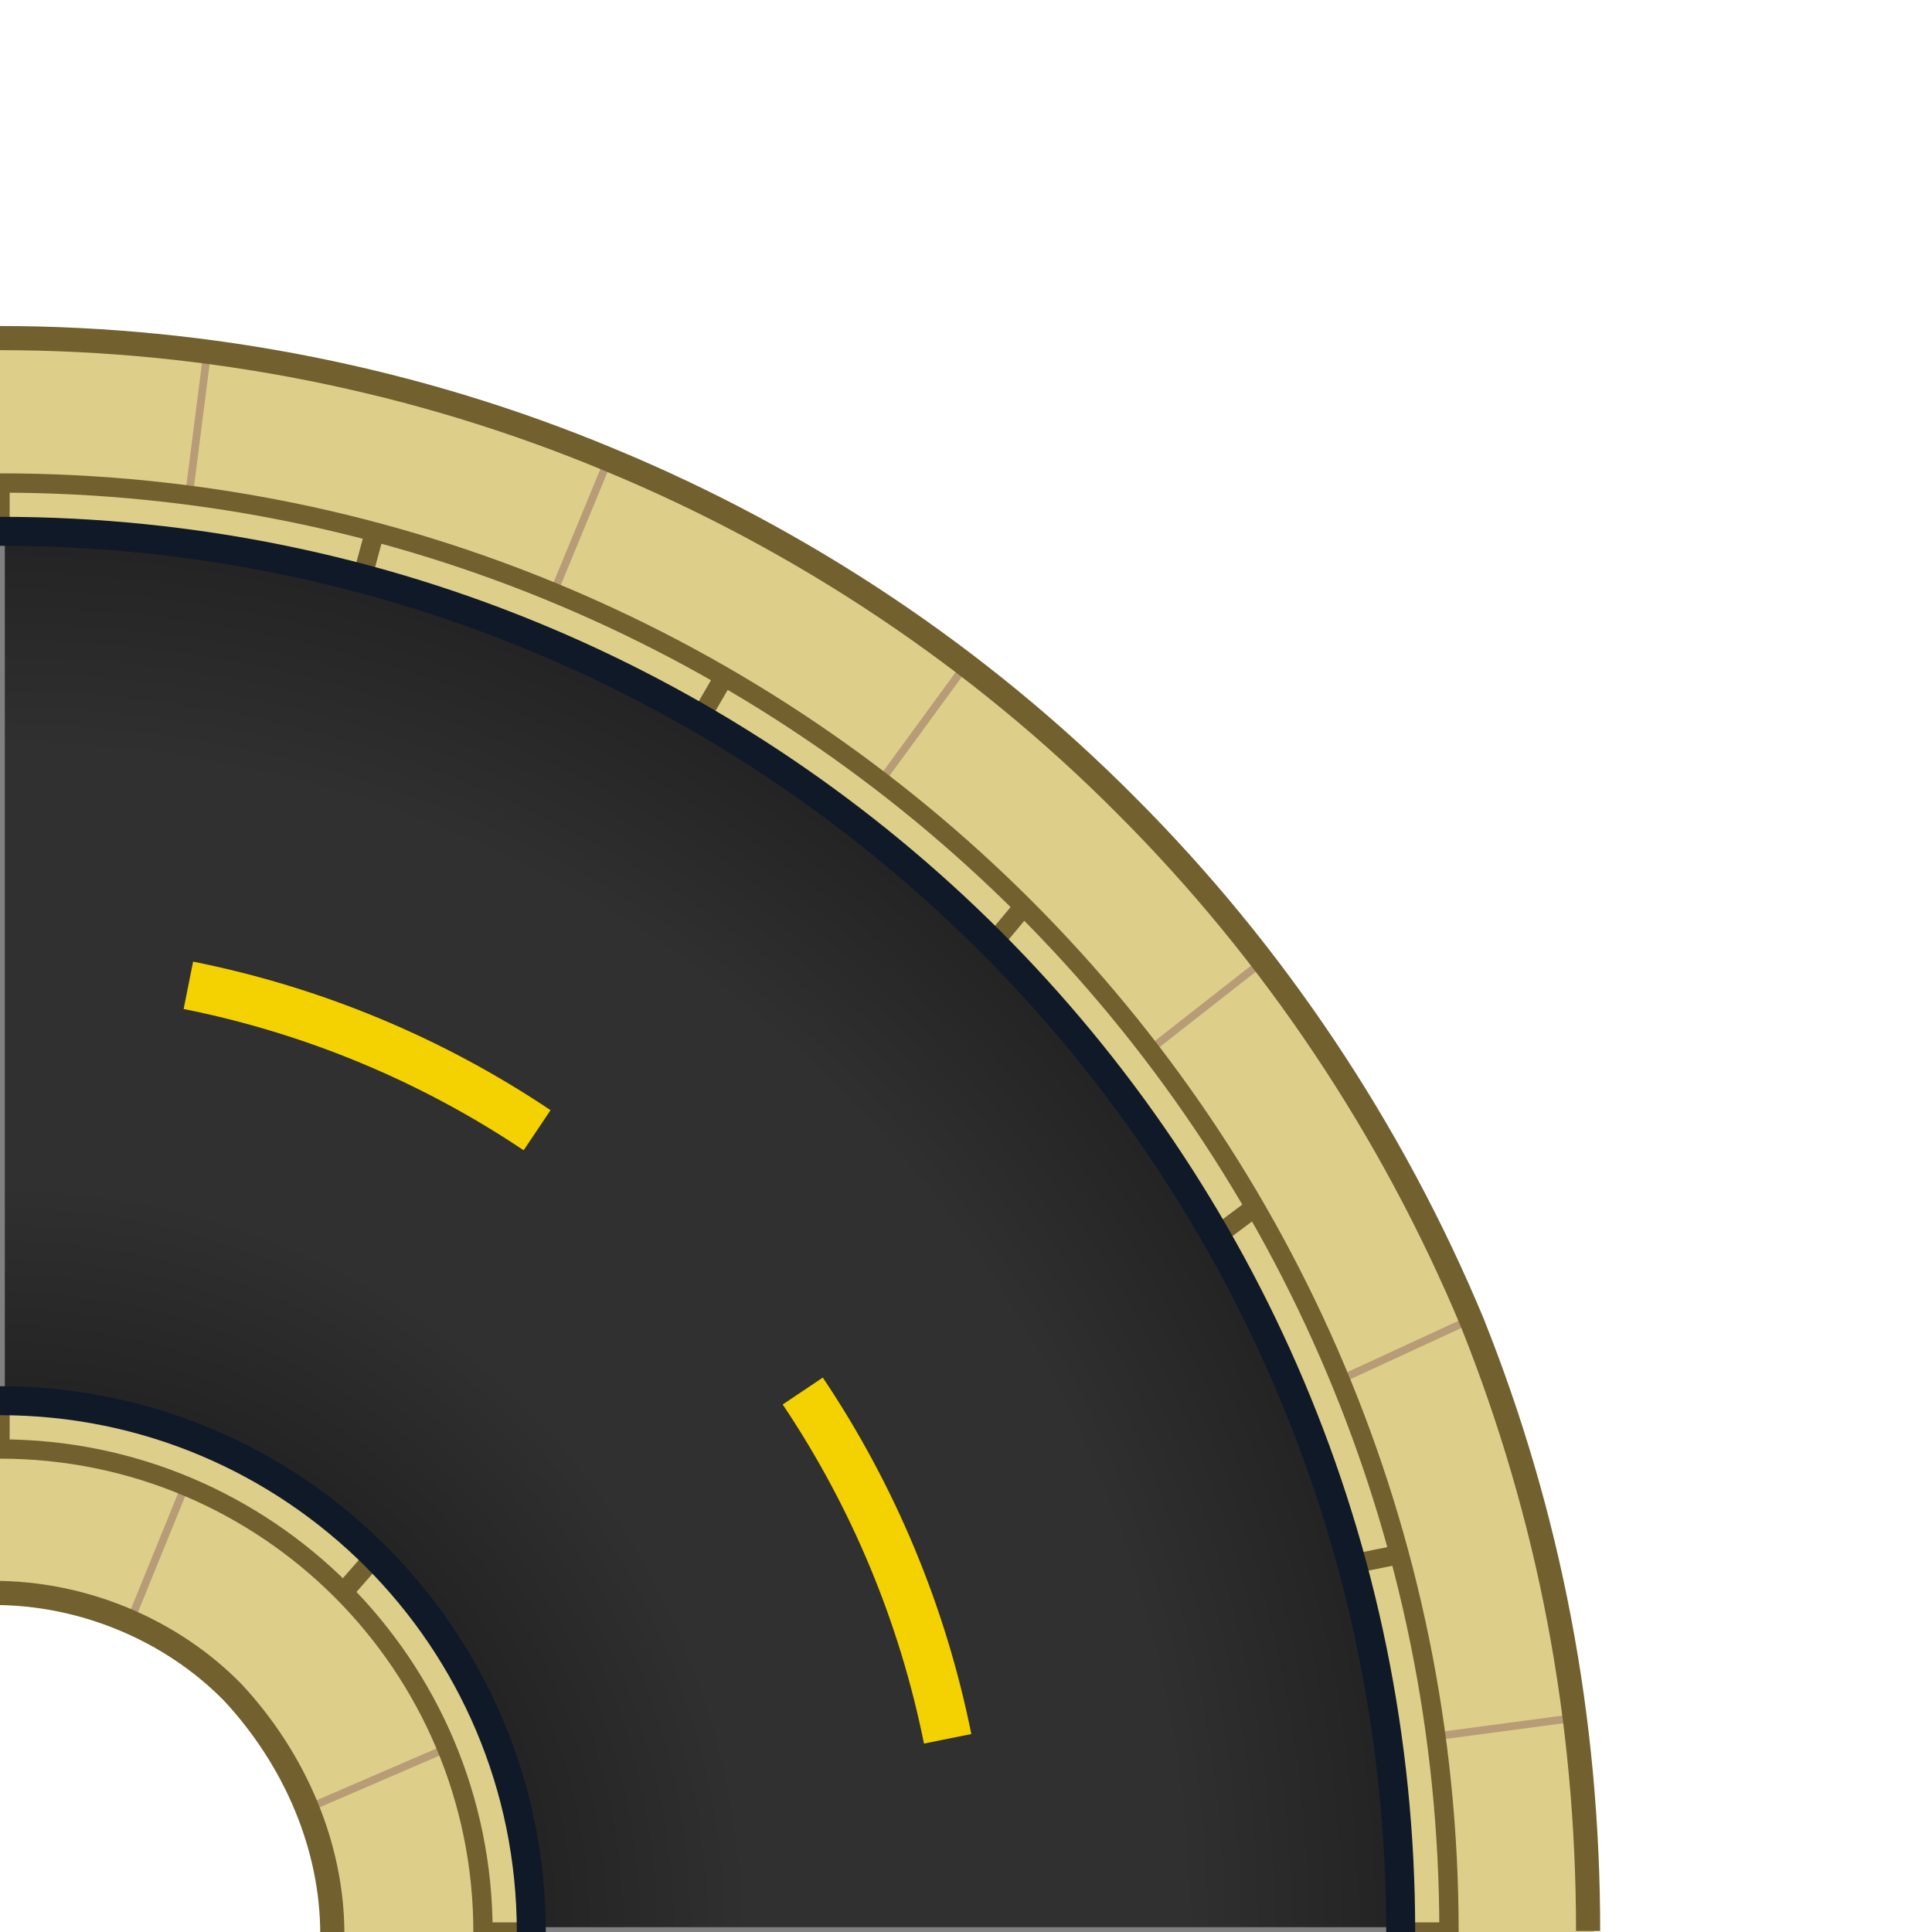
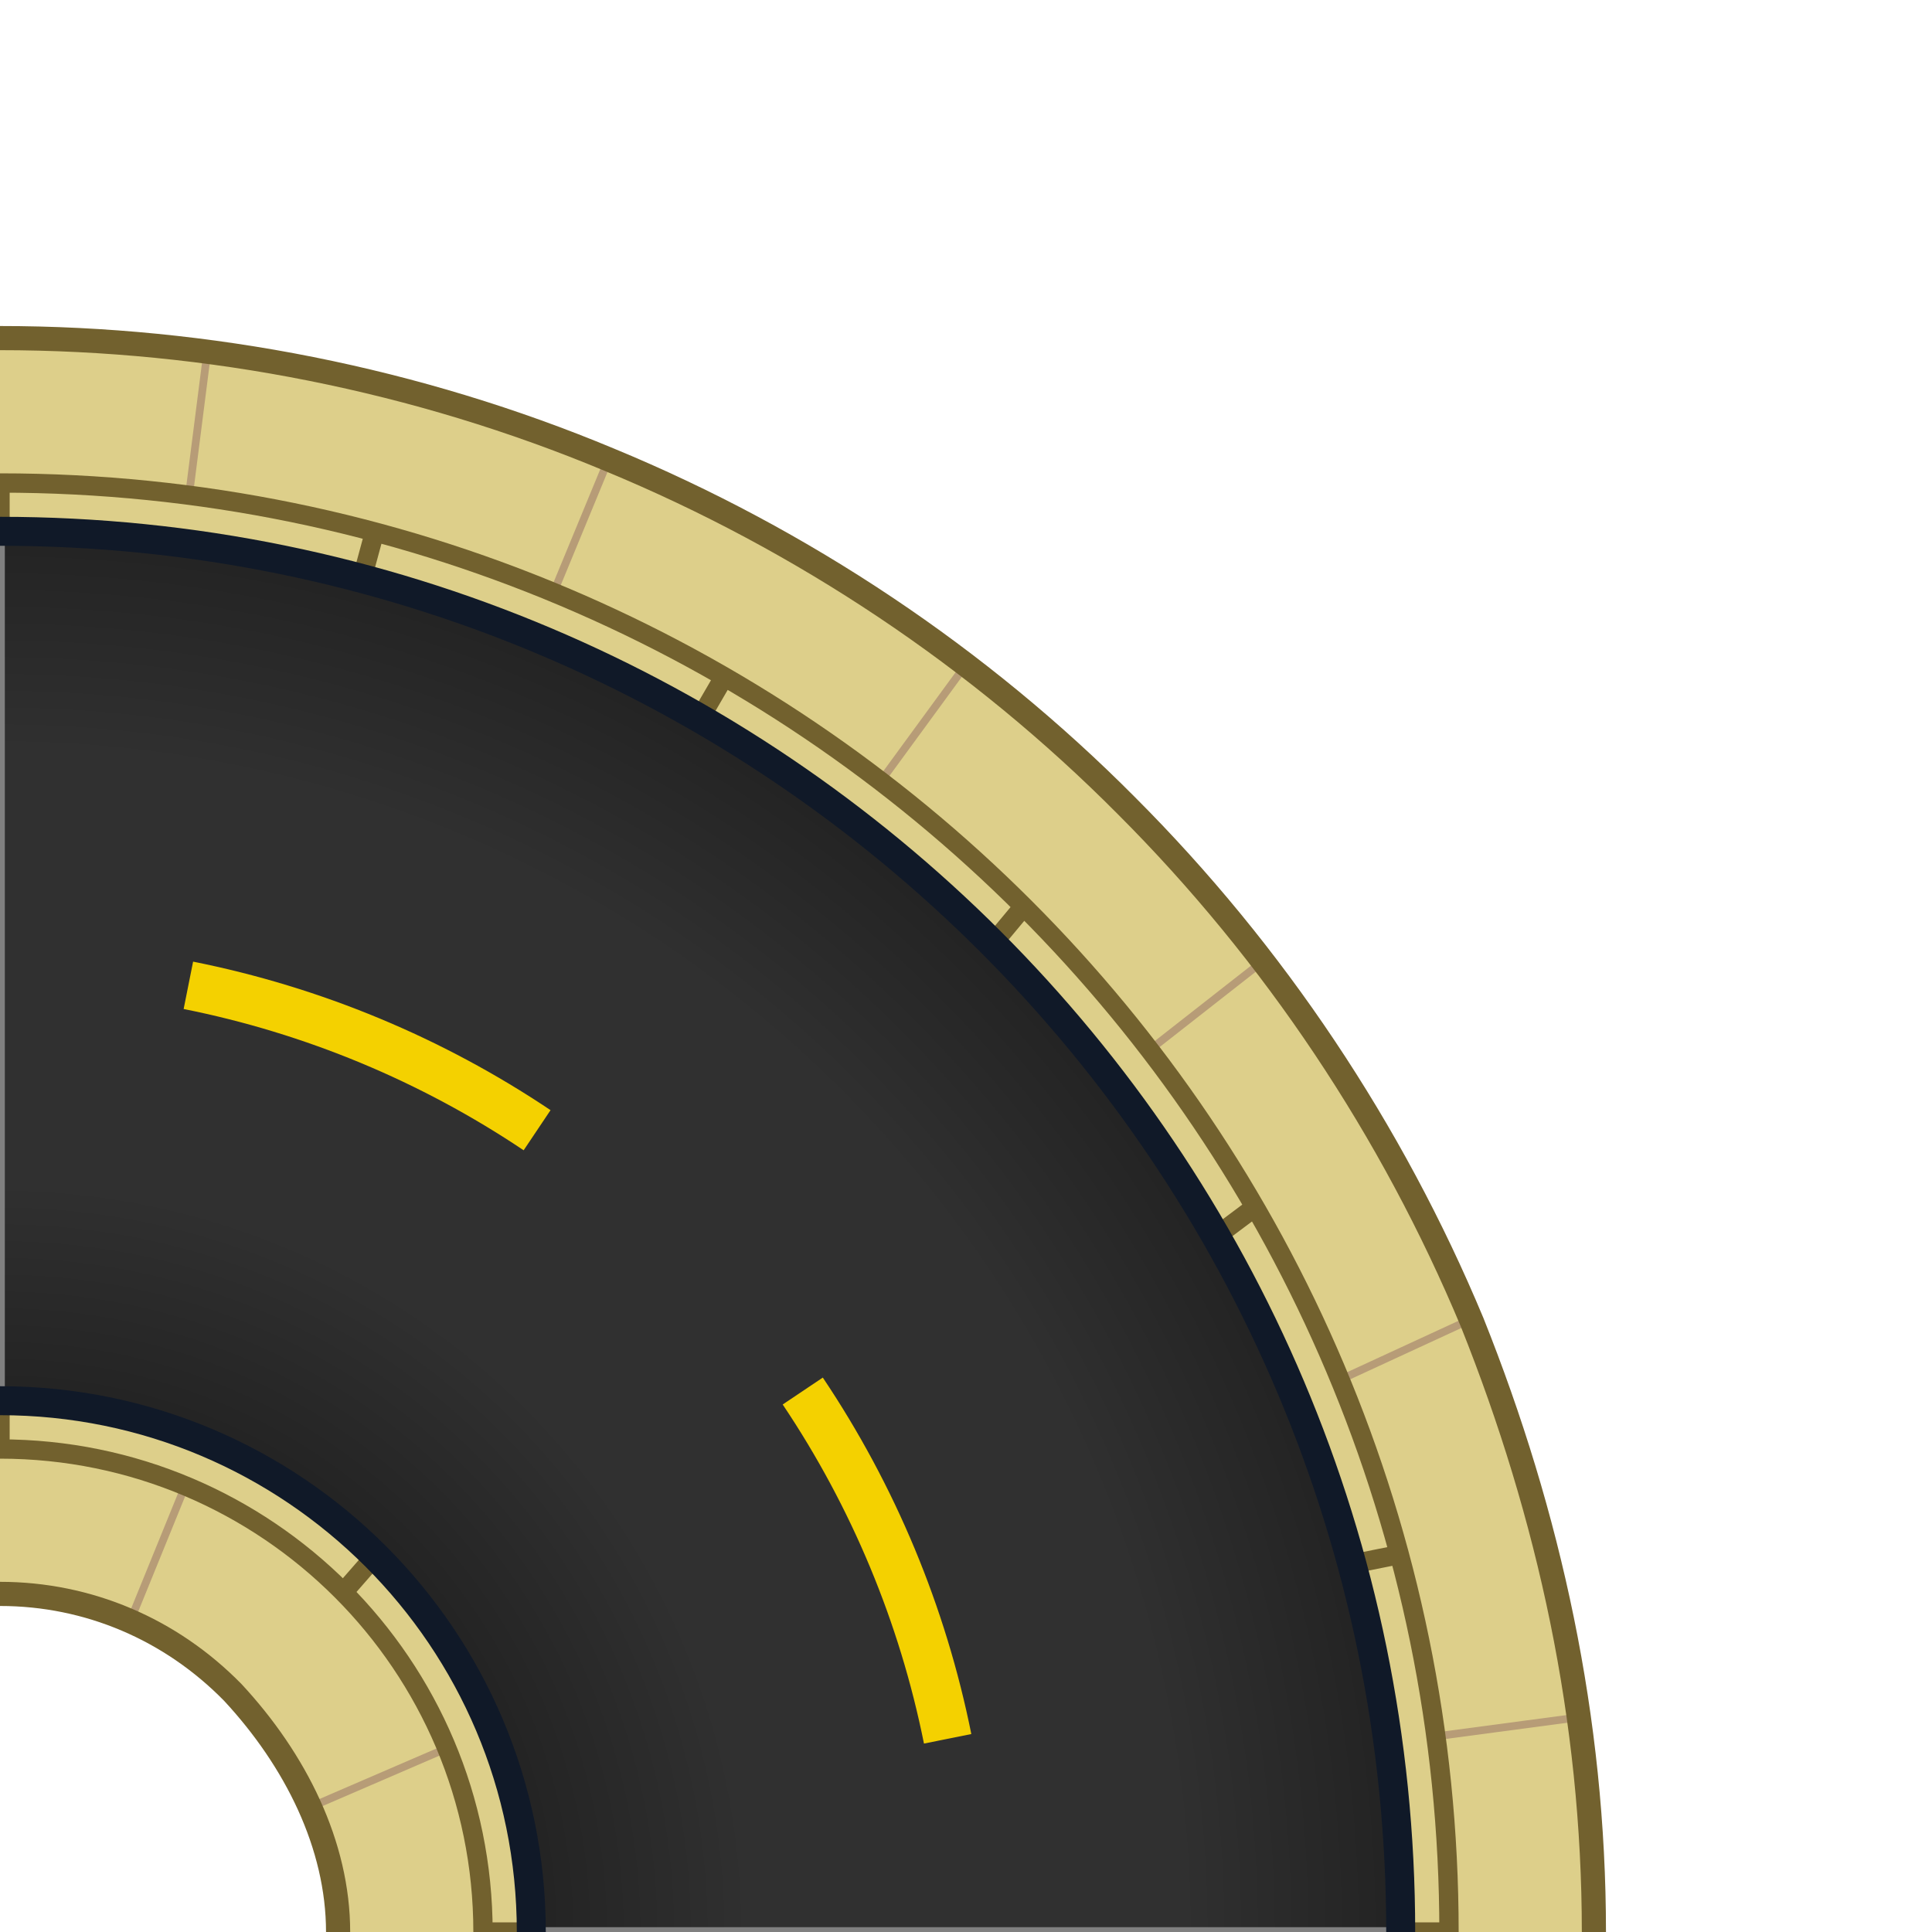
- <svg xmlns="http://www.w3.org/2000/svg" height="200px" width="200px" version="1.1">
-   <defs>
+ <svg xmlns="http://www.w3.org/2000/svg" id="svg3124" height="200px" width="200px" version="1.1">
+   <defs id="defs3126">
    <radialGradient id="turnGradient" gradientUnits="userSpaceOnUse" cy="200" cx="0" r="200">
-       <stop stop-color="#232323" offset="0.275" />
-       <stop stop-color="#303030" offset="0.388" />
-       <stop stop-color="#303030" offset="0.612" />
-       <stop stop-color="#232323" offset="0.725" />
+       <stop id="stop3129" stop-color="#232323" offset=".275" />
+       <stop id="stop3131" stop-color="#303030" offset=".388" />
+       <stop id="stop3133" stop-color="#303030" offset=".612" />
+       <stop id="stop3135" stop-color="#232323" offset=".725" />
    </radialGradient>
  </defs>
-   <path d="M0,35a165,165,90,0,1,165,165h-130a35,35,-90,0,0,-35,-35v-130" fill="#ddcf8a" />
-   <path stroke="#b79c77" stroke-width="0.8" d="M13.4,168l5.7-14m13.2,33l13.9-6m-26.6-130l1.9-14.9m35.9,25l5.7-13.8m28.2,33.4l8.7-11.9m19,39.9l12-9.4m8,43.4l13-6m-3,43l15-2" fill="none" />
-   <path stroke="#72612e" stroke-width="2.5" d="m0,35c21.6,0,43.2,4.29,63.1,12.6,20,8.27,38.3,20.5,53.5,35.8,15.3,15.3,27.5,33.6,35.8,53.5,8,20,12,41,12,63m-165-35c9.16,0,18.3,3.77,24.7,10.3,6.5,7,10.3,16,10.3,25" fill="none" />
-   <path stroke="#72612e" stroke-width="2" d="M0,50a150,150,90,0,1,150,150m-150-50a50,50,90,0,1,50,50m-50-150v100m150,50h-100m-14.6-35l3.5-4m-0.1-106l-1.3,4.8m37.5,10.2l-2.5,4.3m33.5,19.5l-3,3.6m27,27.5l-4,3m19,33l-5,1" fill="none" />
-   <path d="M0,55a145,145,90,0,1,145,145h-90a55,55,-90,0,0,-55,-55v-90" fill="url(#turnGradient)" />
-   <path stroke="#808080" stroke-width="1" d="M0,55v90m55,55h90" />
-   <path stroke="#101928" stroke-width="3" d="M0,55a145,145,90,0,1,145,145m-145-55a55,55,90,0,1,55,55" fill="none" />
-   <path stroke="#f4d100" stroke-width="5" d="M19.5,102a100,100,22.5,0,1,36.1,15m27.5,27a100,100,22.5,0,1,15,36" fill="none" />
+   <path id="path3137" fill="#ddcf8a" d="m0 35a165 165 90 0 1 165 165h-130a35 35 -90 0 0 -35 -35v-130" />
+   <path id="path3139" stroke="#b79c77" stroke-width=".8" fill="none" d="m13.4 168l5.7-14m13.2 33l13.9-6m-26.6-130l1.9-14.9m35.9 25l5.7-13.8m28.2 33.4l8.7-11.9m19 39.9l12-9.4m8 43.4l13-6m-3 43l15-2" />
+   <path id="path3141" stroke="#72612e" stroke-width="2.5" fill="none" d="m0 35c21.6 0 43.2 4.29 63.1 12.6 20 8.27 38.3 20.5 53.5 35.8 15.3 15.3 27.5 33.6 35.8 53.5 8 20 12.6 41.1 12.6 63.1m-165-35c9.16 0 17.7 3.67 24.1 10.2 6.5 7 10.9 15.8 10.9 24.8" />
+   <path id="path3143" stroke="#72612e" stroke-width="2" fill="none" d="m0 50a150 150 90 0 1 150 150m-150-50a50 50 90 0 1 50 50m-50-150v100m150 50h-100m-14.6-35l3.5-4m-0.1-106l-1.3 4.8m37.5 10.2l-2.5 4.3m33.5 19.5l-3 3.6m27 27.5l-4 3m19 33l-5 1" />
+   <path id="path3145" d="m0 55a145 145 90 0 1 145 145h-90a55 55 -90 0 0 -55 -55v-90" fill="url(#turnGradient)" />
+   <path id="path3147" stroke="#808080" d="m0 55v90m55 55h90" />
+   <path id="path3149" stroke="#101928" stroke-width="3" fill="none" d="m0 55a145 145 90 0 1 145 145m-145-55a55 55 90 0 1 55 55" />
+   <path id="path3151" stroke="#f4d100" stroke-width="5" fill="none" d="m19.5 102a100 100 22.5 0 1 36.1 15m27.5 27a100 100 22.5 0 1 15 36" />
</svg>
